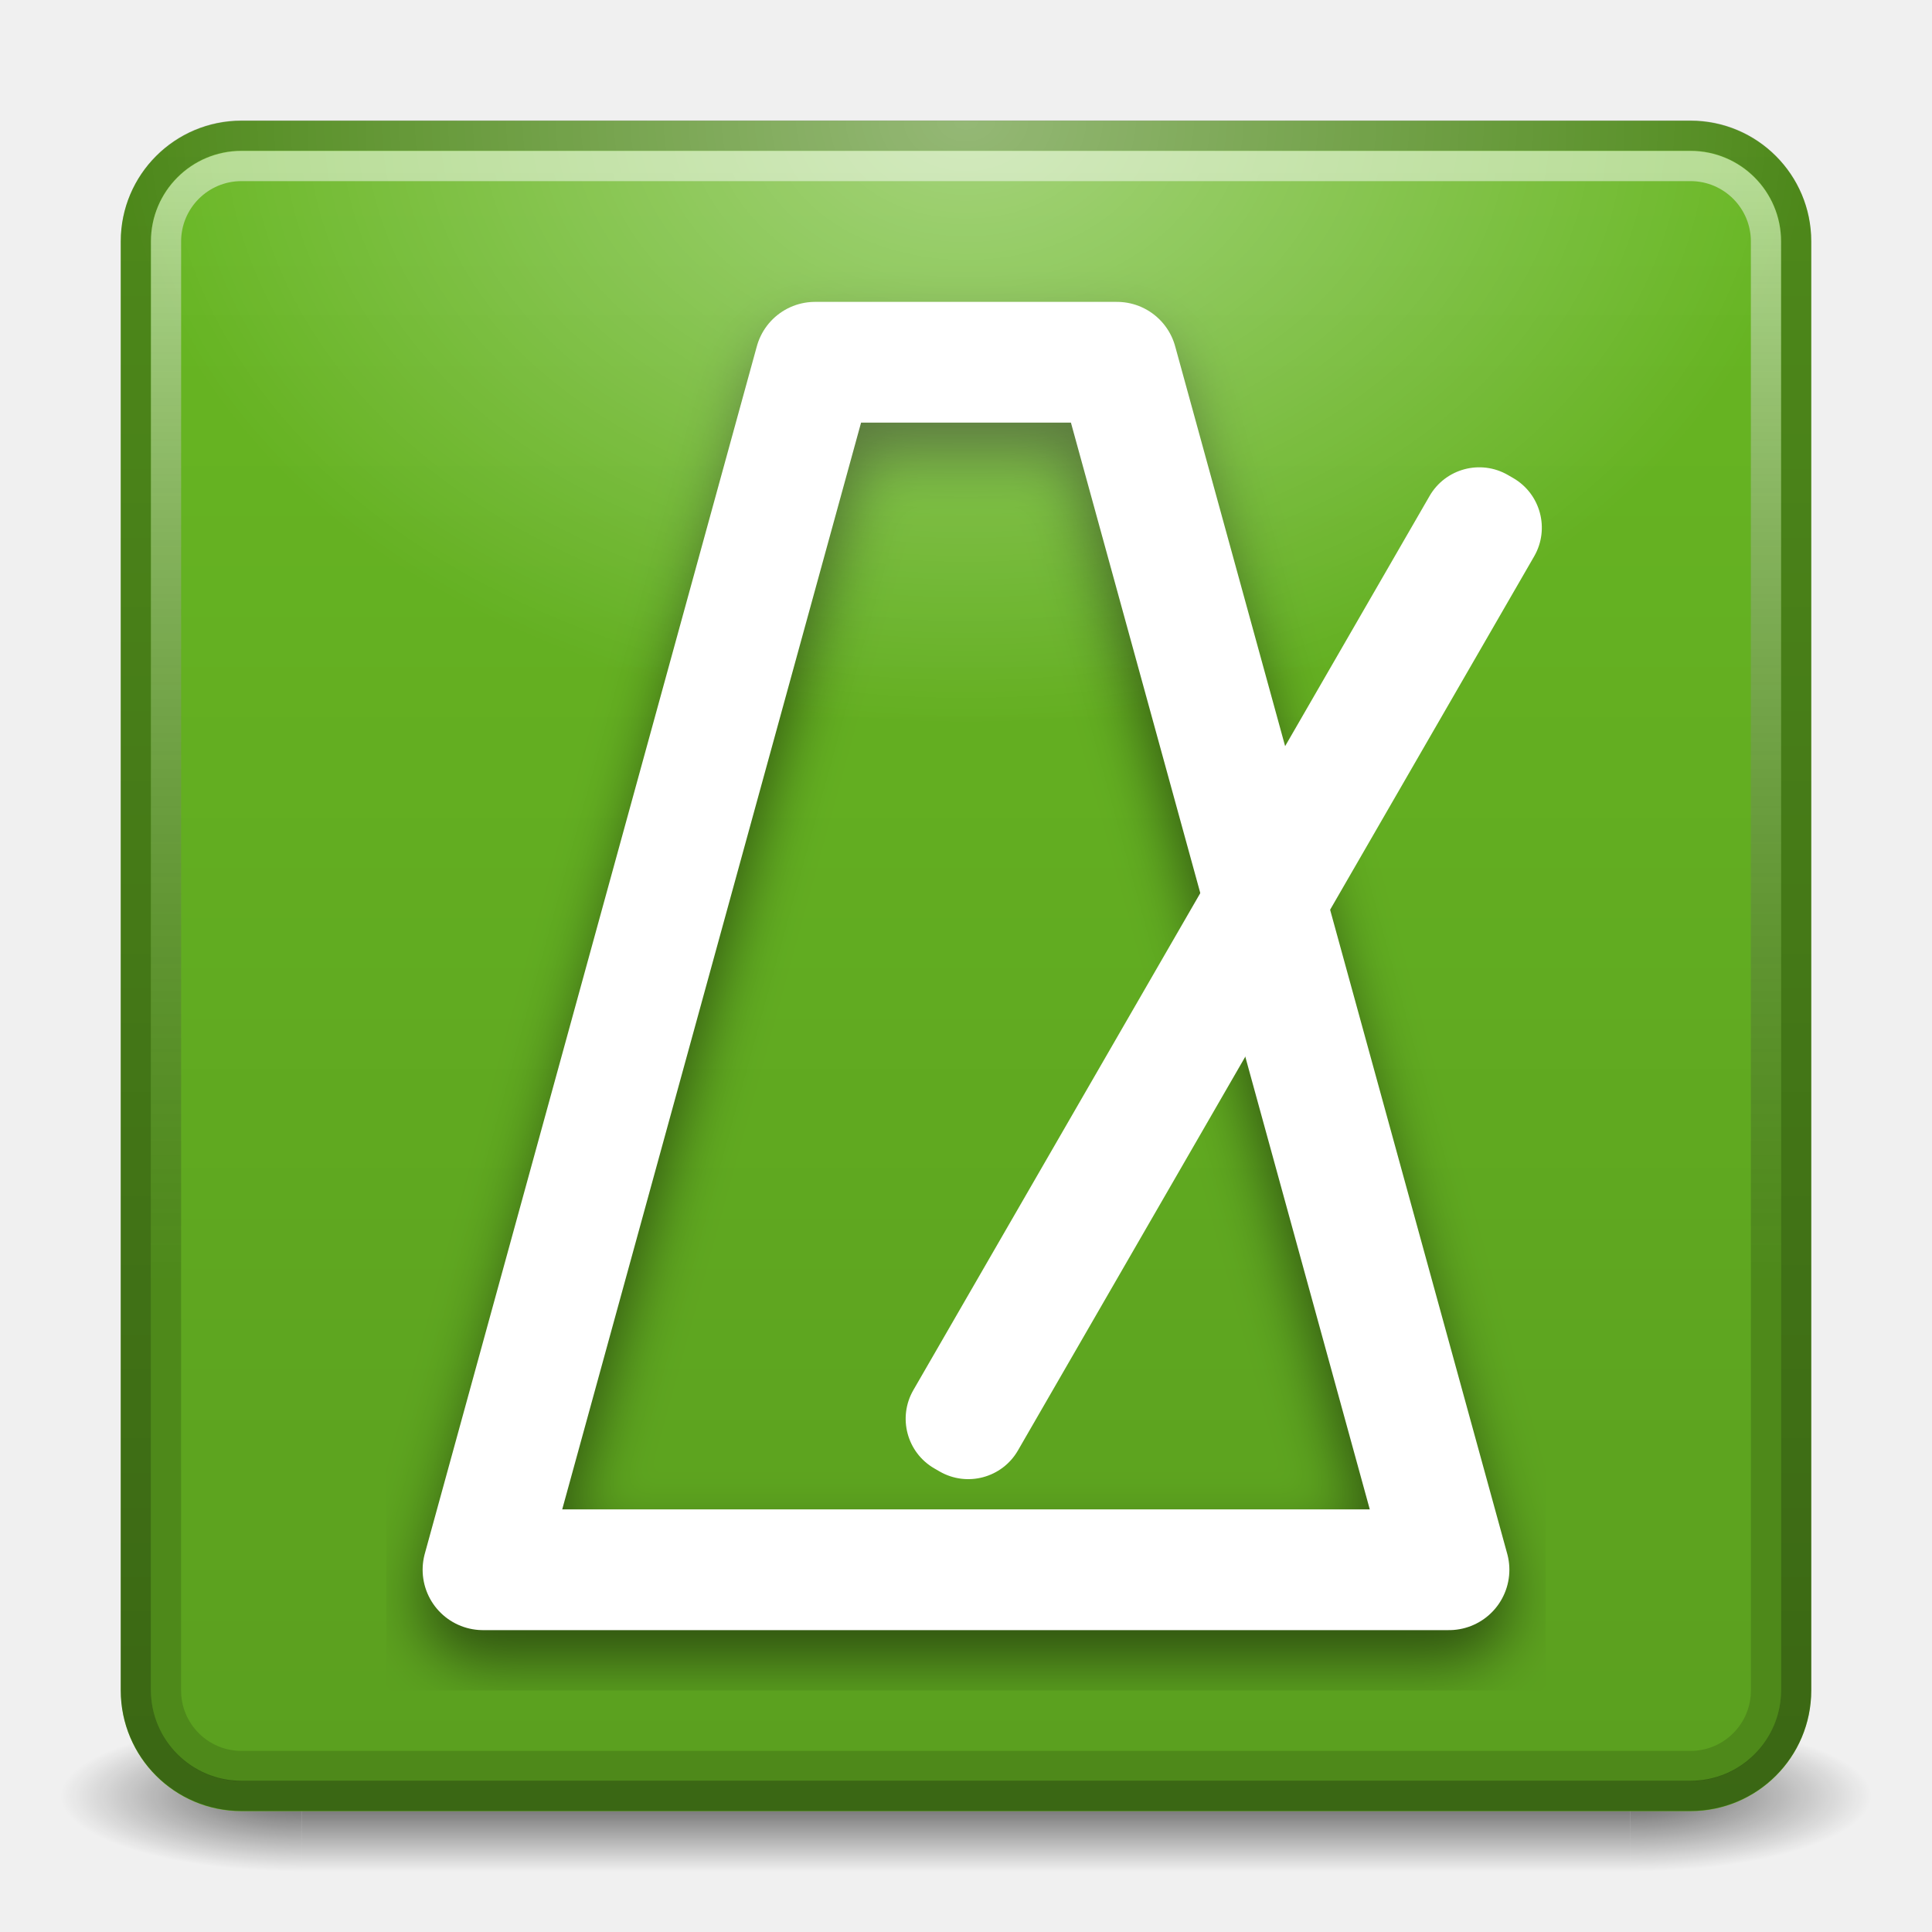
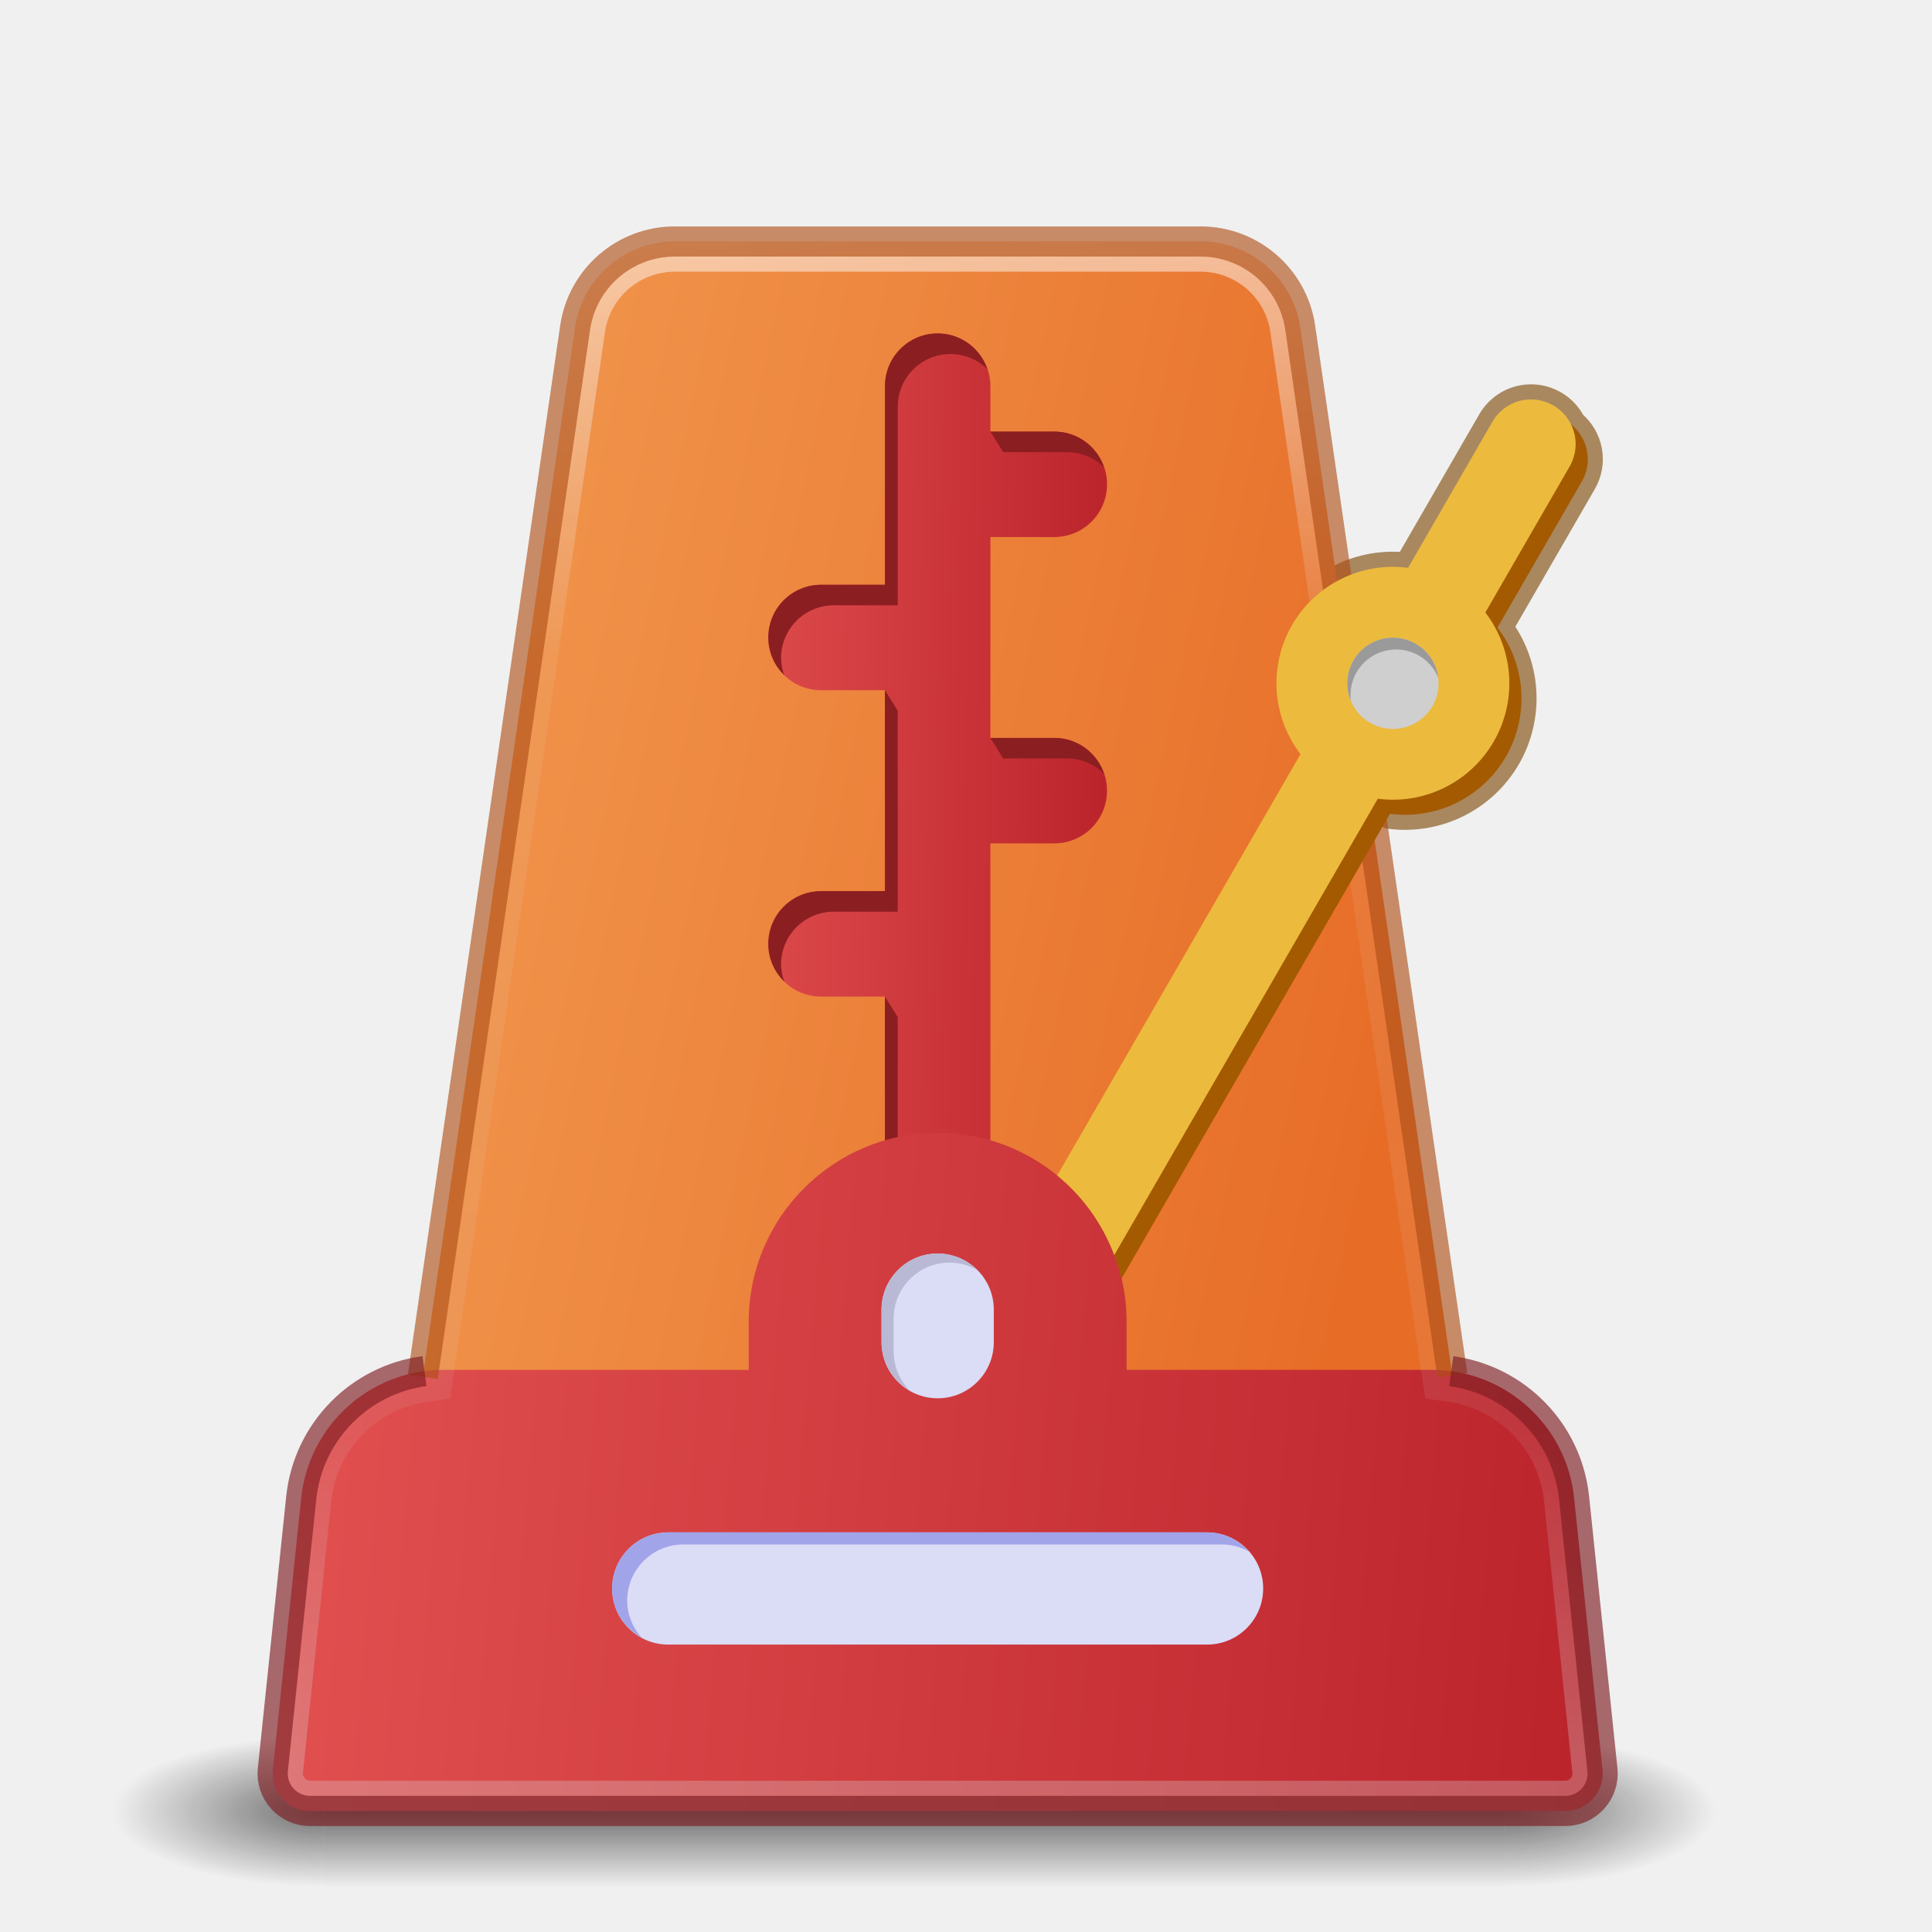
<svg xmlns="http://www.w3.org/2000/svg" xmlns:xlink="http://www.w3.org/1999/xlink" width="64" height="64" viewBox="0 0 64 64" id="svg2" version="1.1">
  <defs id="defs4">
+     <linearGradient id="linearGradient1192">
+       <stop style="stop-color:#d9d9d9;stop-opacity:0.309" offset="0" id="stop1188" />
+       <stop id="stop1206" offset="0.222" style="stop-color:#dcdcdc;stop-opacity:0.097" />
+       <stop id="stop1204" offset="0.726" style="stop-color:#ececec;stop-opacity:0.08" />
+       <stop style="stop-color:#ffffff;stop-opacity:0.531" offset="1" id="stop1190" />
+     </linearGradient>
+     <linearGradient id="linearGradient1009">
+       <stop style="stop-color:#f29950;stop-opacity:1" offset="0" id="stop1005" />
+       <stop style="stop-color:#e76d27;stop-opacity:1" offset="1" id="stop1007" />
+     </linearGradient>
+     <linearGradient id="linearGradient1001">
+       <stop style="stop-color:#e14f4f;stop-opacity:1" offset="0" id="stop997" />
+       <stop style="stop-color:#bc242c;stop-opacity:1" offset="1" id="stop999" />
+     </linearGradient>
    <linearGradient id="linearGradient4224">
      <stop style="stop-color:#000000;stop-opacity:0.6" offset="0" id="stop4226" />
      <stop style="stop-color:#000000;stop-opacity:0;" offset="1" id="stop4228" />
    </linearGradient>
    <linearGradient id="linearGradient4202">
      <stop style="stop-color:#000000;stop-opacity:0.6" offset="0" id="stop4204" />
      <stop style="stop-color:#000000;stop-opacity:0;" offset="1" id="stop4206" />
    </linearGradient>
    <linearGradient id="linearGradient4189">
      <stop style="stop-color:#000000;stop-opacity:0" offset="0" id="stop4192" />
      <stop id="stop4198" offset="0.5" style="stop-color:#000000;stop-opacity:0.6" />
      <stop style="stop-color:#000000;stop-opacity:0;" offset="1" id="stop4194" />
    </linearGradient>
    <linearGradient id="linearGradient4207">
      <stop style="stop-color:#000000;stop-opacity:0.125" offset="0" id="stop4209" />
      <stop style="stop-color:#000000;stop-opacity:0" offset="1" id="stop4211" />
    </linearGradient>
    <linearGradient id="linearGradient4199">
      <stop id="stop4201" offset="0" style="stop-color:#000000;stop-opacity:0.251" />
      <stop id="stop4203" offset="1" style="stop-color:#ffffff;stop-opacity:0.502" />
    </linearGradient>
    <linearGradient id="linearGradient4187">
      <stop style="stop-color:#000000;stop-opacity:0.439" offset="0" id="stop4189" />
      <stop style="stop-color:#000000;stop-opacity:0.251" offset="1" id="stop4191" />
    </linearGradient>
    <linearGradient xlink:href="#linearGradient4187" id="linearGradient4193" x1="32" y1="1048" x2="32" y2="993" gradientUnits="userSpaceOnUse" />
    <linearGradient xlink:href="#linearGradient4199" id="linearGradient4197" gradientUnits="userSpaceOnUse" x1="32" y1="1030" x2="32" y2="993" gradientTransform="translate(0,1.008766)" />
    <linearGradient xlink:href="#linearGradient4207" id="linearGradient4213" x1="32" y1="1046" x2="32" y2="993" gradientUnits="userSpaceOnUse" />
    <filter style="color-interpolation-filters:sRGB;" id="filter4441">
      <feFlood flood-opacity="0.498" flood-color="rgb(0,0,0)" result="flood" id="feFlood4443" />
      <feComposite in="flood" in2="SourceGraphic" operator="in" result="composite1" id="feComposite4445" />
      <feGaussianBlur in="composite1" stdDeviation="1" result="blur" id="feGaussianBlur4447" />
      <feOffset dx="1.38778e-16" dy="1" result="offset" id="feOffset4449" />
      <feComposite in="SourceGraphic" in2="offset" operator="over" result="composite2" id="feComposite4451" />
    </filter>
    <filter style="color-interpolation-filters:sRGB;" id="filter4175">
      <feFlood flood-opacity="0.498" flood-color="rgb(0,0,0)" result="flood" id="feFlood4177" />
      <feComposite in="flood" in2="SourceGraphic" operator="in" result="composite1" id="feComposite4179" />
      <feGaussianBlur in="composite1" stdDeviation="1" result="blur" id="feGaussianBlur4181" />
      <feOffset dx="1.38778e-16" dy="1" result="offset" id="feOffset4183" />
      <feComposite in="SourceGraphic" in2="offset" operator="over" result="composite2" id="feComposite4185" />
    </filter>
    <filter style="color-interpolation-filters:sRGB;" id="filter4187">
      <feFlood flood-opacity="0.498" flood-color="rgb(0,0,0)" result="flood" id="feFlood4189" />
      <feComposite in="flood" in2="SourceGraphic" operator="in" result="composite1" id="feComposite4191" />
      <feGaussianBlur in="composite1" stdDeviation="1" result="blur" id="feGaussianBlur4193" />
      <feOffset dx="1.38778e-16" dy="1" result="offset" id="feOffset4195" />
      <feComposite in="SourceGraphic" in2="offset" operator="over" result="composite2" id="feComposite4197" />
    </filter>
    <linearGradient xlink:href="#linearGradient4189" id="linearGradient4196" x1="32" y1="58" x2="32" y2="62" gradientUnits="userSpaceOnUse" gradientTransform="matrix(0.9565217,0,0,1.25,1.391304,-15.5)" />
    <radialGradient xlink:href="#linearGradient4202" id="radialGradient4208" cx="9" cy="60" fx="9" fy="60" r="4" gradientTransform="matrix(-2,0,0,-0.625,28,97)" gradientUnits="userSpaceOnUse" />
    <radialGradient xlink:href="#linearGradient4224" id="radialGradient4230" cx="56" cy="60" fx="56" fy="60" r="3" gradientTransform="matrix(2.666667,0,0,0.8333333,-95.33333,9.5)" gradientUnits="userSpaceOnUse" />
    <radialGradient xlink:href="#linearGradient4203" id="radialGradient4209" cx="32" cy="-7" fx="32" fy="-7" r="28" gradientTransform="matrix(1,0,0,0.7142857,-9.9121094e-7,9)" gradientUnits="userSpaceOnUse" />
    <linearGradient id="linearGradient4203">
      <stop style="stop-color:#ffffff;stop-opacity:0.4" offset="0" id="stop4205" />
      <stop style="stop-color:#ffffff;stop-opacity:0" offset="1" id="stop4207" />
    </linearGradient>
+     <linearGradient xlink:href="#linearGradient1009" id="linearGradient1011" x1="19.163" y1="158.686" x2="330.282" y2="224.686" gradientUnits="userSpaceOnUse" />
+     <linearGradient xlink:href="#linearGradient1001" id="linearGradient1015" gradientUnits="userSpaceOnUse" x1="16.493" y1="362.082" x2="382.76" y2="392.148" gradientTransform="matrix(0.1164224,0,0,0.1164224,8.002899,8)" />
+     <linearGradient xlink:href="#linearGradient1001" id="linearGradient1039" x1="85.822" y1="26.515" x2="98.808" y2="26.744" gradientUnits="userSpaceOnUse" gradientTransform="translate(-62.2251)" />
+     <mask maskUnits="userSpaceOnUse" id="mask1184">
+       <path id="path1186" d="m 22.354,8 c -1.658,0 -3.064,1.217 -3.303,2.857 l -5.021,34.584 c -2.124,0.299 -3.823,1.993 -4.051,4.182 l -0.938,8.998 c -0.077,0.731 0.497,1.369 1.232,1.369 h 41.576 c 0.736,0 1.309,-0.638 1.232,-1.369 l -0.938,-8.998 C 51.916,47.435 50.218,45.74 48.094,45.441 L 43.072,10.857 C 42.835,9.217 41.427,8 39.77,8 Z" style="fill:#fef6ef;fill-opacity:1;stroke:none;stroke-width:0.116;stroke-opacity:1" />
+     </mask>
+     <linearGradient xlink:href="#linearGradient1192" id="linearGradient1194" x1="31.034" y1="58.561" x2="30.839" y2="8" gradientUnits="userSpaceOnUse" />
+     <linearGradient id="linearGradient4170">
+       <stop id="stop1245" offset="0" style="stop-color:#575d5e;stop-opacity:1" />
+       <stop id="stop1247" offset="1" style="stop-color:#292d2e;stop-opacity:1" />
+     </linearGradient>
+     <linearGradient xlink:href="#linearGradient3924-2-2-5-8" gradientUnits="userSpaceOnUse" gradientTransform="matrix(1.432432,0,0,1.436283,59.56247,-7.457432)" y2="43" y1="5" x2="24" x1="24" id="linearGradient3180" />
+     <linearGradient id="linearGradient3924-2-2-5-8">
+       <stop id="stop1251" style="stop-color:#ffffff;stop-opacity:1" offset="0" />
+       <stop id="stop1253" style="stop-color:#ffffff;stop-opacity:0.235" offset=".063" />
+       <stop id="stop1255" style="stop-color:#ffffff;stop-opacity:0.157" offset=".951" />
+       <stop id="stop1257" style="stop-color:#ffffff;stop-opacity:0.392" offset="1" />
+     </linearGradient>
+     <radialGradient xlink:href="#linearGradient3688-166-749-4-0-3-8" gradientUnits="userSpaceOnUse" gradientTransform="matrix(2.003784,0,0,1.4,27.98813,-17.4)" fy="43.5" fx="4.993" r="2.5" cy="43.5" cx="4.993" id="radialGradient3337-2-2" />
+     <linearGradient id="linearGradient3688-166-749-4-0-3-8">
+       <stop id="stop1261" style="stop-color:#181818;stop-opacity:1" offset="0" />
+       <stop id="stop1263" style="stop-color:#181818;stop-opacity:0" offset="1" />
+     </linearGradient>
+     <radialGradient xlink:href="#linearGradient3688-166-749-4-0-3-8" gradientUnits="userSpaceOnUse" gradientTransform="matrix(2.003784,0,0,1.4,-20.01187,-104.4)" fy="43.5" fx="4.993" r="2.5" cy="43.5" cx="4.993" id="radialGradient3339-1-4" />
+     <linearGradient id="linearGradient3702-501-757-8-4-1-1">
+       <stop id="stop1272" style="stop-color:#181818;stop-opacity:0" offset="0" />
+       <stop id="stop1274" style="stop-color:#181818;stop-opacity:1" offset=".5" />
+       <stop id="stop1276" style="stop-color:#181818;stop-opacity:0" offset="1" />
+     </linearGradient>
+     <linearGradient xlink:href="#linearGradient3702-501-757-8-4-1-1" gradientUnits="userSpaceOnUse" y2="39.999" y1="47.028" x2="25.058" x1="25.058" id="linearGradient4159" />
+     <linearGradient xlink:href="#linearGradient4170" gradientUnits="userSpaceOnUse" y2="59" y1="5" x2="32" x1="32" id="linearGradient4166" gradientTransform="translate(61.94085,-4.986654)" />
  </defs>
-   <g id="layer3">
+   <g id="layer3" style="display:none">
    <rect style="opacity:1;fill:url(#linearGradient4196);fill-opacity:1;stroke:none;stroke-width:1;stroke-miterlimit:4;stroke-dasharray:none;stroke-opacity:0.251" id="rect4187" width="44" height="5" x="10" y="57" ry="0" />
    <rect style="opacity:1;fill:url(#radialGradient4208);fill-opacity:1;stroke:none;stroke-width:1;stroke-miterlimit:4;stroke-dasharray:none;stroke-opacity:0.251" id="rect4200" width="8" height="5" x="2" y="57" />
    <rect style="opacity:1;fill:url(#radialGradient4230);fill-opacity:1;stroke:none;stroke-width:1;stroke-miterlimit:4;stroke-dasharray:none;stroke-opacity:0.251" id="rect4222" width="8" height="5" x="54" y="57" />
  </g>
-   <g id="layer1" transform="translate(0,-988.3622)">
+   <g id="layer1" transform="translate(0,-988.3622)" style="display:none">
    <rect style="opacity:1;fill:#68b723;fill-opacity:1;stroke:none;stroke-width:1;stroke-miterlimit:4;stroke-dasharray:none;stroke-opacity:1" id="rect4155" width="56" height="56" x="4" y="992.362" rx="4" ry="4" />
    <rect ry="3.5" rx="3.5" y="992.853" x="4.5" height="55" width="55" id="rect4157" style="opacity:1;fill:none;fill-opacity:1;stroke:url(#linearGradient4193);stroke-width:1;stroke-miterlimit:4;stroke-dasharray:none;stroke-opacity:1" />
    <rect style="opacity:1;fill:none;fill-opacity:1;stroke:url(#linearGradient4197);stroke-width:1;stroke-miterlimit:4;stroke-dasharray:none;stroke-opacity:1" id="rect4195" width="53" height="53" x="5.5" y="993.862" rx="2.5" ry="2.5" />
    <rect ry="2" rx="2" y="994.362" x="6" height="52" width="52" id="rect4205" style="opacity:1;fill:url(#linearGradient4213);fill-opacity:1;stroke:none;stroke-width:1;stroke-miterlimit:4;stroke-dasharray:none;stroke-opacity:1" />
  </g>
-   <g id="layer2">
-     <path id="path4806" d="M 27,12 16,52 48,52 37,12 Z" style="display:inline;fill:none;fill-opacity:1;fill-rule:evenodd;stroke:#ffffff;stroke-width:4;stroke-linecap:round;stroke-linejoin:round;stroke-miterlimit:4;stroke-dasharray:none;stroke-opacity:1;filter:url(#filter4187)" />
-     <rect transform="matrix(0.8660254,0.5,-0.5,0.8660254,0,0)" ry="1.9" y="-11.349" x="49.227" height="38" width="4" id="rect4808" style="display:inline;fill:#ffffff;fill-opacity:1;stroke:none" />
+   <g id="layer2" style="display:none">
+     <path id="path4806" d="M 27,12 16,52 H 48 L 37,12 Z" style="display:inline;fill:none;fill-opacity:1;fill-rule:evenodd;stroke:#ffffff;stroke-width:4;stroke-linecap:round;stroke-linejoin:round;stroke-miterlimit:4;stroke-dasharray:none;stroke-opacity:1;filter:url(#filter4187)" />
+     <rect transform="rotate(30)" ry="1.9" y="-11.349" x="49.227" height="38" width="4" id="rect4808" style="display:inline;fill:#ffffff;fill-opacity:1;stroke:none" />
  </g>
-   <g id="layer4">
+   <g id="layer4" style="display:none">
    <rect style="opacity:1;fill:url(#radialGradient4209);fill-opacity:1;fill-rule:evenodd;stroke:none;stroke-width:1px;stroke-linecap:butt;stroke-linejoin:miter;stroke-opacity:1" id="rect3384" width="56" height="20" x="4" y="4" ry="4" />
  </g>
+   <g id="layer5">
+     <path style="color:#000000;font-style:normal;font-variant:normal;font-weight:normal;font-stretch:normal;font-size:medium;line-height:normal;font-family:sans-serif;font-variant-ligatures:normal;font-variant-position:normal;font-variant-caps:normal;font-variant-numeric:normal;font-variant-alternates:normal;font-feature-settings:normal;text-indent:0;text-align:start;text-decoration:none;text-decoration-line:none;text-decoration-style:solid;text-decoration-color:#000000;letter-spacing:normal;word-spacing:normal;text-transform:none;writing-mode:lr-tb;direction:ltr;text-orientation:mixed;dominant-baseline:auto;baseline-shift:baseline;text-anchor:start;white-space:normal;shape-padding:0;clip-rule:nonzero;display:inline;overflow:visible;visibility:visible;opacity:1;isolation:auto;mix-blend-mode:normal;color-interpolation:sRGB;color-interpolation-filters:linearRGB;solid-color:#000000;solid-opacity:1;vector-effect:none;fill:none;fill-opacity:1;fill-rule:nonzero;stroke:#7a4300;stroke-width:1;stroke-linecap:round;stroke-linejoin:miter;stroke-miterlimit:4;stroke-dasharray:none;stroke-dashoffset:0;stroke-opacity:0.6;color-rendering:auto;image-rendering:auto;shape-rendering:auto;text-rendering:auto;enable-background:accumulate" d="m 46.042,26.957 c 1.546,0.202 3.061,-0.545 3.842,-1.895 0.779,-1.351 0.669,-3.038 -0.279,-4.275 l 2.783,-4.82 c 0.377,-0.632 0.231,-1.446 -0.342,-1.908 -0.246,-0.503 -0.756,-0.824 -1.316,-0.828 -0.54,-0.004 -1.039,0.286 -1.303,0.758 l -2.783,4.82 c -0.769,-0.101 -1.53,0.033 -2.197,0.359" id="path1378" />
+     <g transform="matrix(1.397886,0,0,0.7142857,-3.275213,28.92857)" style="opacity:0.6" id="g1289">
+       <rect width="5" height="7" x="38" y="40" style="fill:url(#radialGradient3337-2-2);fill-opacity:1;stroke:none" id="rect1283" />
+       <rect width="5" height="7" x="-10" y="-47" transform="scale(-1)" style="fill:url(#radialGradient3339-1-4);fill-opacity:1;stroke:none" id="rect1285" />
+       <rect width="28" height="7" x="10" y="40" style="fill:url(#linearGradient4159);fill-opacity:1;stroke:none" id="rect1287" />
+     </g>
+     <g id="g883" transform="matrix(0.1164224,0,0,0.1164224,8.002899,8)" style="fill-opacity:1;fill:url(#linearGradient1011)">
+       <path style="fill:url(#linearGradient1011);fill-opacity:1.0" d="M 360.718,434.29 H 35.399 L 94.899,24.54 C 96.948,10.45 109.019,0 123.259,0 h 149.6 c 14.24,0 26.32,10.45 28.36,24.54 z" id="path881" />
+     </g>
+     <path id="path889" d="m 36.672,26.192 c 0,0.965 -0.781,1.746 -1.746,1.746 h -2.118 v 17.634 c 0,0.964 -0.782,1.746 -1.746,1.746 -0.964,0 -1.746,-0.782 -1.746,-1.746 V 33.013 H 27.198 c -0.964,0 -1.746,-0.782 -1.746,-1.746 0,-0.965 0.782,-1.746 1.746,-1.746 h 2.118 V 22.864 H 27.198 c -0.964,0 -1.746,-0.781 -1.746,-1.746 0,-0.964 0.782,-1.746 1.746,-1.746 h 2.118 v -6.579 c 0,-0.964 0.782,-1.746 1.746,-1.746 0.964,0 1.746,0.782 1.746,1.746 v 1.505 h 2.118 c 0.965,0 1.746,0.781 1.746,1.746 0,0.964 -0.781,1.746 -1.746,1.746 h -2.118 v 6.656 h 2.118 c 0.965,0 1.746,0.782 1.746,1.746 z" style="fill:url(#linearGradient1039);fill-opacity:1;stroke-width:0.116" />
+     <g id="g1158" />
+     <path style="fill:#8b1e20;fill-opacity:1;stroke-width:0.116" d="m 31.062,11.045 c -0.964,0 -1.746,0.782 -1.746,1.746 v 6.58 h -2.119 c -0.964,0 -1.746,0.782 -1.746,1.746 0,0.489 0.202,0.929 0.525,1.246 -0.061,-0.178 -0.102,-0.366 -0.102,-0.564 0,-0.964 0.782,-1.748 1.746,-1.748 h 2.119 v -6.578 c 0,-0.964 0.782,-1.746 1.746,-1.746 0.475,0 0.906,0.191 1.221,0.5 -0.236,-0.685 -0.88,-1.182 -1.645,-1.182 z m 1.746,3.252 0.424,0.681 h 2.117 c 0.476,0 0.906,0.19 1.221,0.498 -0.236,-0.685 -0.879,-1.18 -1.645,-1.18 z m -3.493,8.566 5.54e-4,6.658 h -2.119 c -0.964,0 -1.746,0.781 -1.746,1.746 0,0.489 0.203,0.929 0.527,1.246 -0.062,-0.179 -0.104,-0.367 -0.104,-0.566 0,-0.965 0.782,-1.746 1.746,-1.746 h 2.119 v -6.656 z m 3.493,1.582 0.424,0.681 h 2.117 c 0.477,0 0.906,0.193 1.221,0.502 -0.235,-0.686 -0.878,-1.184 -1.645,-1.184 z m -3.493,8.568 5.54e-4,12.559 c 2.2e-5,0.488 0.202,0.931 0.525,1.248 -0.062,-0.179 -0.102,-0.367 -0.102,-0.566 V 33.693 Z" id="path1025" />
+     <path id="path903" d="m 51.85,59.99 h -41.577 c -0.736,0 -1.31,-0.637 -1.233,-1.368 l 0.938,-8.998 c 0.251,-2.412 2.284,-4.245 4.71,-4.245 h 10.114 v -1.594 c 0,-3.455 2.803,-6.259 6.259,-6.259 3.457,0 6.259,2.802 6.259,6.259 v 1.594 h 10.114 c 2.426,0 4.459,1.832 4.71,4.245 l 0.938,8.998 c 0.077,0.731 -0.497,1.368 -1.233,1.368 z" style="fill:url(#linearGradient1015);fill-opacity:1;stroke-width:0.116" />
+     <path style="fill:none;fill-opacity:1;stroke-width:2;stroke:url(#linearGradient1194);stroke-opacity:1;stroke-miterlimit:4;stroke-dasharray:none" d="M 22.354 8 C 20.696 8 19.289 9.217 19.051 10.857 L 14.029 45.441 C 11.906 45.74 10.207 47.435 9.979 49.623 L 9.041 58.621 C 8.964 59.352 9.538 59.99 10.273 59.99 L 51.85 59.99 C 52.585 59.99 53.159 59.352 53.082 58.621 L 52.145 49.623 C 51.916 47.435 50.218 45.74 48.094 45.441 L 43.072 10.857 C 42.835 9.217 41.427 8 39.77 8 L 22.354 8 z " id="path1169" mask="url(#mask1184)" />
+     <g style="fill-opacity:1;fill:url(#linearGradient1011);stroke:#ae4b13;stroke-opacity:0.611" transform="matrix(0.1164224,0,0,0.1164224,8.002899,8)" id="g1145">
+       <path id="path1143" d="M 51.556,323.027 94.899,24.54 C 96.948,10.45 109.019,0 123.259,0 h 149.6 c 14.24,0 26.32,10.45 28.36,24.54 l 43.28,298.058" style="fill:none;fill-opacity:1;stroke:#ae4b13;stroke-opacity:0.611;stroke-width:8.589;stroke-miterlimit:4;stroke-dasharray:none" />
+     </g>
+     <g id="g913" transform="matrix(0.1164224,0,0,0.1164224,8.002899,8)">
+       <path style="fill:#dbdcf6" d="m 214.029,303.93 v 9.25 c 0,8.82 -7.15,15.97 -15.97,15.97 -8.82,0 -15.97,-7.15 -15.97,-15.97 v -9.25 c 0,-8.82 7.15,-15.97 15.97,-15.97 8.82,0 15.97,7.15 15.97,15.97 z" id="path911" />
+     </g>
+     <g id="g921" transform="matrix(0.1164224,0,0,0.1164224,8.002899,8)">
+       <path style="fill:#dbdcf6" d="m 290.678,383.27 c 0,8.81 -7.15,15.96 -15.97,15.96 h -153.3 c -8.82,0 -15.97,-7.15 -15.97,-15.96 0,-8.82 7.15,-15.97 15.97,-15.97 h 153.3 c 8.821,0 15.97,7.15 15.97,15.97 z" id="path919" />
+     </g>
+     <g transform="matrix(0.1164224,0,0,0.1164224,8.002899,8)" id="g1047" style="fill:#a1a4e8;fill-opacity:1">
+       <path style="fill:#a1a4e8;stroke-width:0.116;fill-opacity:1" d="M 22.137 50.762 C 21.11 50.762 20.277 51.594 20.277 52.621 C 20.277 53.323 20.673 53.928 21.248 54.244 C 20.959 53.917 20.777 53.492 20.777 53.021 C 20.777 51.995 21.61 51.162 22.637 51.162 L 40.484 51.162 C 40.808 51.162 41.108 51.251 41.373 51.396 C 41.032 51.011 40.54 50.762 39.984 50.762 L 22.137 50.762 z " transform="matrix(8.589415,0,0,8.589415,-68.74022,-68.71532)" id="path1045" />
+     </g>
+     <g transform="matrix(0.1164224,0,0,0.1164224,8.002899,8)" id="g1061">
+       <path style="fill:#b9b9d5;stroke-width:0.116;fill-opacity:1" d="M 31.061 41.525 C 30.034 41.525 29.201 42.358 29.201 43.385 L 29.201 44.461 C 29.201 45.149 29.581 45.743 30.137 46.064 C 29.807 45.729 29.602 45.27 29.602 44.762 L 29.602 43.684 C 29.602 42.657 30.434 41.824 31.461 41.824 C 31.799 41.824 32.112 41.922 32.385 42.08 C 32.048 41.738 31.578 41.525 31.061 41.525 z " transform="matrix(8.589415,0,0,8.589415,-68.74022,-68.71532)" id="path1059" />
+     </g>
+     <g id="g1105" />
+     <path style="fill:none;fill-opacity:1;stroke:#7d1a1f;stroke-width:1;stroke-opacity:0.629;stroke-miterlimit:4;stroke-dasharray:none" d="m 48.075,45.422 c 2.135,0.29 3.84,2.005 4.069,4.202 l 0.938,8.998 c 0.077,0.731 -0.497,1.368 -1.233,1.368 h -41.577 c -0.736,0 -1.31,-0.637 -1.233,-1.368 L 9.978,49.623 C 10.208,47.422 11.92,45.704 14.061,45.42" id="path1141" />
+     <path style="color:#000000;font-style:normal;font-variant:normal;font-weight:normal;font-stretch:normal;font-size:medium;line-height:normal;font-family:sans-serif;font-variant-ligatures:normal;font-variant-position:normal;font-variant-caps:normal;font-variant-numeric:normal;font-variant-alternates:normal;font-feature-settings:normal;text-indent:0;text-align:start;text-decoration:none;text-decoration-line:none;text-decoration-style:solid;text-decoration-color:#000000;letter-spacing:normal;word-spacing:normal;text-transform:none;writing-mode:lr-tb;direction:ltr;text-orientation:mixed;dominant-baseline:auto;baseline-shift:baseline;text-anchor:start;white-space:normal;shape-padding:0;clip-rule:nonzero;display:inline;overflow:visible;visibility:visible;opacity:1;isolation:auto;mix-blend-mode:normal;color-interpolation:sRGB;color-interpolation-filters:linearRGB;solid-color:#000000;solid-opacity:1;vector-effect:none;fill:#a45a00;fill-opacity:1;fill-rule:nonzero;stroke:none;stroke-width:2.957;stroke-linecap:round;stroke-linejoin:miter;stroke-miterlimit:4;stroke-dasharray:none;stroke-dashoffset:0;stroke-opacity:1;color-rendering:auto;image-rendering:auto;shape-rendering:auto;text-rendering:auto;enable-background:accumulate" d="m 51.131,13.732 a 1.479,1.479 0 0 0 -1.303,0.758 l -2.783,4.82 a 3.859,3.859 0 0 0 -3.844,1.895 3.859,3.859 0 0 0 0.281,4.277 l -8.008,13.867 c 0.816,0.812 1.405,1.85 1.676,3.01 l 8.893,-15.4 a 3.859,3.859 0 0 0 3.842,-1.895 3.859,3.859 0 0 0 -0.279,-4.275 l 2.783,-4.82 a 1.479,1.479 0 0 0 -1.258,-2.236 z" id="path1129" />
+     <path id="path1074" d="m 50.73,13.232 a 1.479,1.479 0 0 0 -1.303,0.758 l -2.783,4.82 a 3.859,3.859 0 0 0 -3.844,1.895 3.859,3.859 0 0 0 0.281,4.277 l -8.059,13.957 c 0.844,0.691 1.497,1.6 1.889,2.639 l 8.73,-15.119 a 3.859,3.859 0 0 0 3.842,-1.895 3.859,3.859 0 0 0 -0.279,-4.275 l 2.783,-4.82 a 1.479,1.479 0 0 0 -1.258,-2.236 z" style="color:#000000;font-style:normal;font-variant:normal;font-weight:normal;font-stretch:normal;font-size:medium;line-height:normal;font-family:sans-serif;font-variant-ligatures:normal;font-variant-position:normal;font-variant-caps:normal;font-variant-numeric:normal;font-variant-alternates:normal;font-feature-settings:normal;text-indent:0;text-align:start;text-decoration:none;text-decoration-line:none;text-decoration-style:solid;text-decoration-color:#000000;letter-spacing:normal;word-spacing:normal;text-transform:none;writing-mode:lr-tb;direction:ltr;text-orientation:mixed;dominant-baseline:auto;baseline-shift:baseline;text-anchor:start;white-space:normal;shape-padding:0;clip-rule:nonzero;display:inline;overflow:visible;visibility:visible;opacity:1;isolation:auto;mix-blend-mode:normal;color-interpolation:sRGB;color-interpolation-filters:linearRGB;solid-color:#000000;solid-opacity:1;vector-effect:none;fill:#ecba3d;fill-opacity:1;fill-rule:nonzero;stroke:none;stroke-width:2.957;stroke-linecap:round;stroke-linejoin:miter;stroke-miterlimit:4;stroke-dasharray:none;stroke-dashoffset:0;stroke-opacity:1;color-rendering:auto;image-rendering:auto;shape-rendering:auto;text-rendering:auto;enable-background:accumulate" />
+     <g id="g1236">
+       <circle transform="rotate(30)" style="opacity:1;fill:#cfcfcf;fill-opacity:1;fill-rule:evenodd;stroke:none;stroke-width:0.994;stroke-linecap:round;stroke-linejoin:round;stroke-miterlimit:4;stroke-dasharray:none;stroke-opacity:0.757;paint-order:markers fill stroke" id="circle1080" cx="51.279" cy="-3.469" r="1.512" />
+       <path id="circle1086" d="m 46.899,21.326 a 1.512,1.512 0 0 0 -2.065,0.553 1.512,1.512 0 0 0 -0.084,1.337 1.512,1.512 0 0 1 0.189,-0.946 1.512,1.512 0 0 1 2.065,-0.553 1.512,1.512 0 0 1 0.639,0.731 1.512,1.512 0 0 0 -0.744,-1.122 z" style="opacity:1;fill:#9a9a9a;fill-opacity:1;fill-rule:evenodd;stroke:none;stroke-width:0.994;stroke-linecap:round;stroke-linejoin:round;stroke-miterlimit:4;stroke-dasharray:none;stroke-opacity:0.757;paint-order:markers fill stroke" />
+     </g>
+   </g>
</svg>
